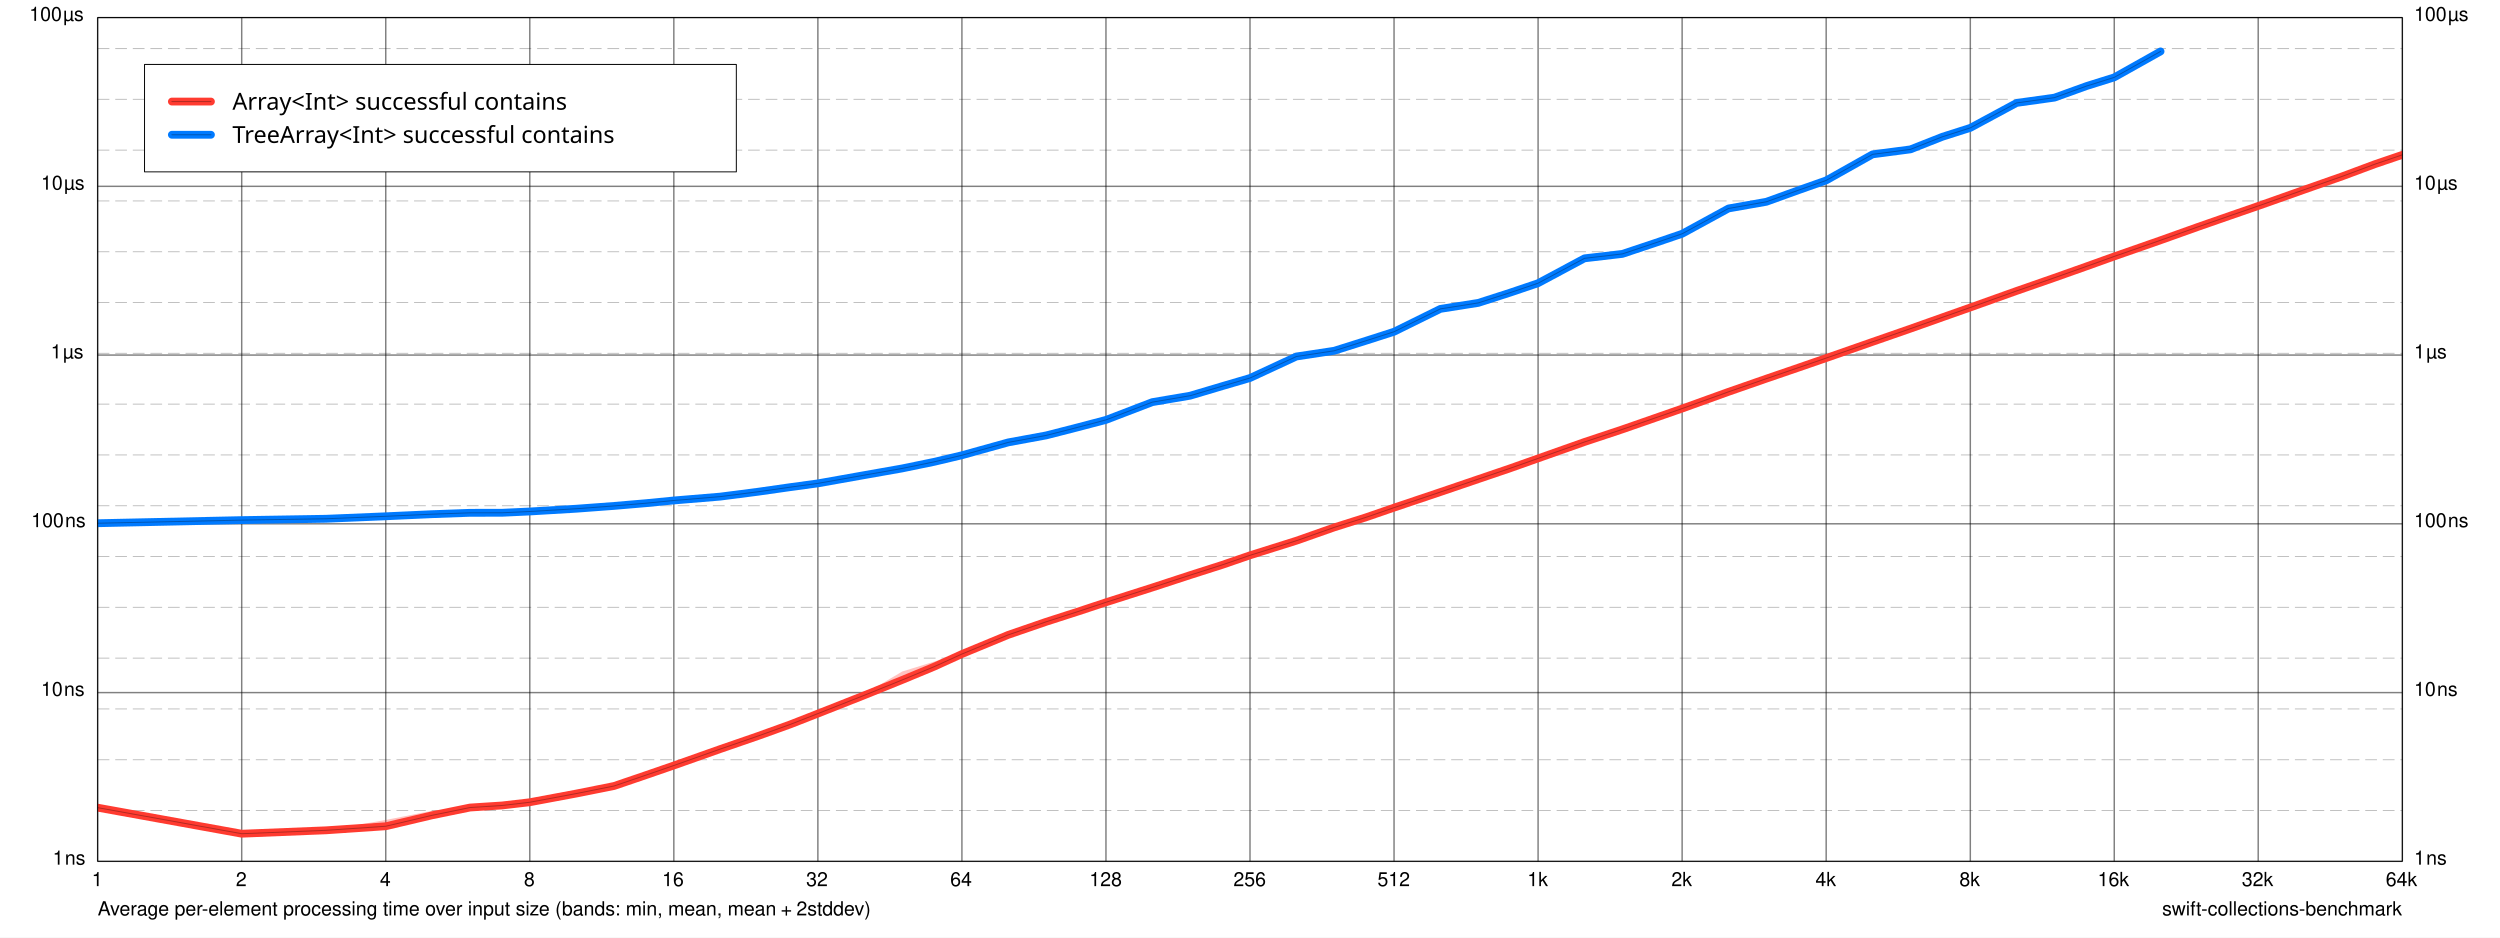
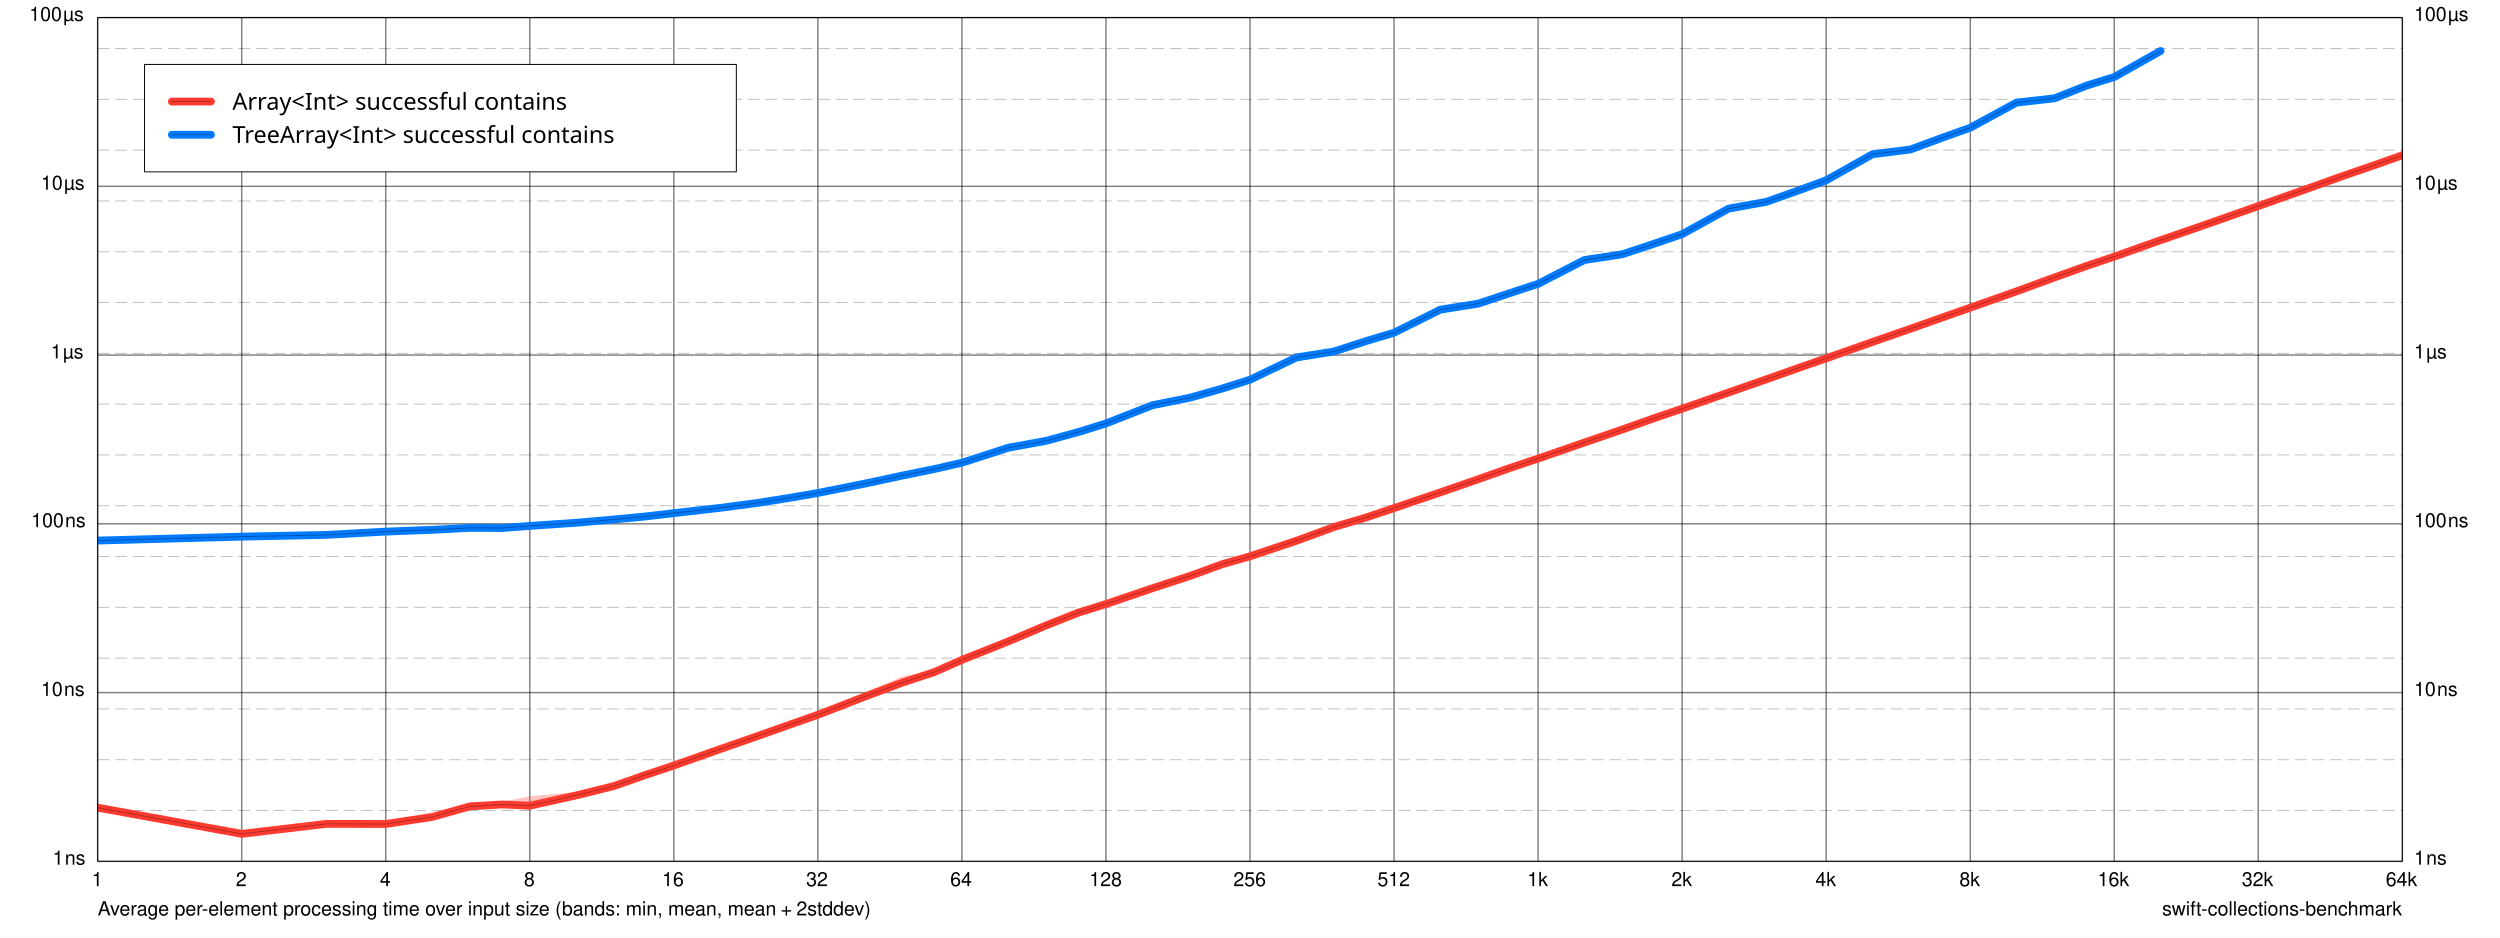
<svg xmlns="http://www.w3.org/2000/svg" xmlns:xlink="http://www.w3.org/1999/xlink" width="1280.0px" height="480.0px" viewBox="0.0 0.0 1280.0 480.0" version="1.1">
  <path d="M 0 0 L 0 480 L 1280 480 L 1280 0 z" fill="#FFFFFF" fill-opacity="1.0" stroke="none" />
  <text x="50" y="468.7" font-family="Helvetica" font-size="10" font-weight="normal" font-style="normal" fill="#000000" fill-opacity="1">Average per-element processing time over input size (bands: min, mean, mean + 2stddev)</text>
  <a xlink:href="https://github.com/apple/swift-collections-benchmark">
    <text x="1107" y="468.7" font-family="Helvetica" font-size="10" font-weight="normal" font-style="normal" fill="#000000" fill-opacity="1">swift-collections-benchmark</text>
  </a>
  <path d="M 50 9 L 50 441" fill="none" stroke-width="0.75" stroke="#000000" stroke-opacity="0.498" stroke-linecap="butt" stroke-linejoin="round" />
  <text x="47" y="453.7" font-family="Helvetica" font-size="10" font-weight="normal" font-style="normal" fill="#000000" fill-opacity="1">1</text>
  <path d="M 123.75 9 L 123.75 441" fill="none" stroke-width="0.75" stroke="#000000" stroke-opacity="0.498" stroke-linecap="butt" stroke-linejoin="round" />
  <text x="120.75" y="453.7" font-family="Helvetica" font-size="10" font-weight="normal" font-style="normal" fill="#000000" fill-opacity="1">2</text>
  <path d="M 197.5 9 L 197.5 441" fill="none" stroke-width="0.75" stroke="#000000" stroke-opacity="0.498" stroke-linecap="butt" stroke-linejoin="round" />
  <text x="194.5" y="453.7" font-family="Helvetica" font-size="10" font-weight="normal" font-style="normal" fill="#000000" fill-opacity="1">4</text>
  <path d="M 271.25 9 L 271.25 441" fill="none" stroke-width="0.75" stroke="#000000" stroke-opacity="0.498" stroke-linecap="butt" stroke-linejoin="round" />
  <text x="268.25" y="453.7" font-family="Helvetica" font-size="10" font-weight="normal" font-style="normal" fill="#000000" fill-opacity="1">8</text>
  <path d="M 345 9 L 345 441" fill="none" stroke-width="0.75" stroke="#000000" stroke-opacity="0.498" stroke-linecap="butt" stroke-linejoin="round" />
  <text x="339" y="453.7" font-family="Helvetica" font-size="10" font-weight="normal" font-style="normal" fill="#000000" fill-opacity="1">16</text>
  <path d="M 418.75 9 L 418.75 441" fill="none" stroke-width="0.75" stroke="#000000" stroke-opacity="0.498" stroke-linecap="butt" stroke-linejoin="round" />
  <text x="412.75" y="453.7" font-family="Helvetica" font-size="10" font-weight="normal" font-style="normal" fill="#000000" fill-opacity="1">32</text>
  <path d="M 492.5 9 L 492.5 441" fill="none" stroke-width="0.75" stroke="#000000" stroke-opacity="0.498" stroke-linecap="butt" stroke-linejoin="round" />
  <text x="486.5" y="453.7" font-family="Helvetica" font-size="10" font-weight="normal" font-style="normal" fill="#000000" fill-opacity="1">64</text>
  <path d="M 566.25 9 L 566.25 441" fill="none" stroke-width="0.75" stroke="#000000" stroke-opacity="0.498" stroke-linecap="butt" stroke-linejoin="round" />
  <text x="557.75" y="453.7" font-family="Helvetica" font-size="10" font-weight="normal" font-style="normal" fill="#000000" fill-opacity="1">128</text>
  <path d="M 640 9 L 640 441" fill="none" stroke-width="0.75" stroke="#000000" stroke-opacity="0.498" stroke-linecap="butt" stroke-linejoin="round" />
  <text x="631.5" y="453.7" font-family="Helvetica" font-size="10" font-weight="normal" font-style="normal" fill="#000000" fill-opacity="1">256</text>
  <path d="M 713.75 9 L 713.75 441" fill="none" stroke-width="0.75" stroke="#000000" stroke-opacity="0.498" stroke-linecap="butt" stroke-linejoin="round" />
  <text x="705.25" y="453.7" font-family="Helvetica" font-size="10" font-weight="normal" font-style="normal" fill="#000000" fill-opacity="1">512</text>
  <path d="M 787.5 9 L 787.5 441" fill="none" stroke-width="0.75" stroke="#000000" stroke-opacity="0.498" stroke-linecap="butt" stroke-linejoin="round" />
  <text x="782" y="453.7" font-family="Helvetica" font-size="10" font-weight="normal" font-style="normal" fill="#000000" fill-opacity="1">1k</text>
  <path d="M 861.25 9 L 861.25 441" fill="none" stroke-width="0.75" stroke="#000000" stroke-opacity="0.498" stroke-linecap="butt" stroke-linejoin="round" />
  <text x="855.75" y="453.7" font-family="Helvetica" font-size="10" font-weight="normal" font-style="normal" fill="#000000" fill-opacity="1">2k</text>
  <path d="M 935 9 L 935 441" fill="none" stroke-width="0.75" stroke="#000000" stroke-opacity="0.498" stroke-linecap="butt" stroke-linejoin="round" />
  <text x="929.5" y="453.7" font-family="Helvetica" font-size="10" font-weight="normal" font-style="normal" fill="#000000" fill-opacity="1">4k</text>
  <path d="M 1008.8 9 L 1008.8 441" fill="none" stroke-width="0.75" stroke="#000000" stroke-opacity="0.498" stroke-linecap="butt" stroke-linejoin="round" />
  <text x="1003.2" y="453.7" font-family="Helvetica" font-size="10" font-weight="normal" font-style="normal" fill="#000000" fill-opacity="1">8k</text>
  <path d="M 1082.5 9 L 1082.5 441" fill="none" stroke-width="0.75" stroke="#000000" stroke-opacity="0.498" stroke-linecap="butt" stroke-linejoin="round" />
  <text x="1074" y="453.7" font-family="Helvetica" font-size="10" font-weight="normal" font-style="normal" fill="#000000" fill-opacity="1">16k</text>
  <path d="M 1156.2 9 L 1156.2 441" fill="none" stroke-width="0.75" stroke="#000000" stroke-opacity="0.498" stroke-linecap="butt" stroke-linejoin="round" />
  <text x="1147.8" y="453.7" font-family="Helvetica" font-size="10" font-weight="normal" font-style="normal" fill="#000000" fill-opacity="1">32k</text>
  <path d="M 1230 9 L 1230 441" fill="none" stroke-width="0.75" stroke="#000000" stroke-opacity="0.498" stroke-linecap="butt" stroke-linejoin="round" />
  <text x="1221.5" y="453.7" font-family="Helvetica" font-size="10" font-weight="normal" font-style="normal" fill="#000000" fill-opacity="1">64k</text>
  <path d="M 50 441 L 1230 441" fill="none" stroke-width="0.75" stroke="#000000" stroke-opacity="0.498" stroke-linecap="butt" stroke-linejoin="round" />
  <text x="27" y="442.7" font-family="Helvetica" font-size="10" font-weight="normal" font-style="normal" fill="#000000" fill-opacity="1">1 ns</text>
  <text x="1236" y="442.7" font-family="Helvetica" font-size="10" font-weight="normal" font-style="normal" fill="#000000" fill-opacity="1">1 ns</text>
  <path d="M 50 354.6 L 1230 354.6" fill="none" stroke-width="0.75" stroke="#000000" stroke-opacity="0.498" stroke-linecap="butt" stroke-linejoin="round" />
  <text x="21" y="356.3" font-family="Helvetica" font-size="10" font-weight="normal" font-style="normal" fill="#000000" fill-opacity="1">10 ns</text>
  <text x="1236" y="356.3" font-family="Helvetica" font-size="10" font-weight="normal" font-style="normal" fill="#000000" fill-opacity="1">10 ns</text>
  <path d="M 50 268.2 L 1230 268.2" fill="none" stroke-width="0.75" stroke="#000000" stroke-opacity="0.498" stroke-linecap="butt" stroke-linejoin="round" />
  <text x="16" y="269.9" font-family="Helvetica" font-size="10" font-weight="normal" font-style="normal" fill="#000000" fill-opacity="1">100 ns</text>
  <text x="1236" y="269.9" font-family="Helvetica" font-size="10" font-weight="normal" font-style="normal" fill="#000000" fill-opacity="1">100 ns</text>
  <path d="M 50 181.8 L 1230 181.8" fill="none" stroke-width="0.75" stroke="#000000" stroke-opacity="0.498" stroke-linecap="butt" stroke-linejoin="round" />
  <text x="26" y="183.5" font-family="Helvetica" font-size="10" font-weight="normal" font-style="normal" fill="#000000" fill-opacity="1">1 µs</text>
  <text x="1236" y="183.5" font-family="Helvetica" font-size="10" font-weight="normal" font-style="normal" fill="#000000" fill-opacity="1">1 µs</text>
  <path d="M 50 95.4 L 1230 95.4" fill="none" stroke-width="0.75" stroke="#000000" stroke-opacity="0.498" stroke-linecap="butt" stroke-linejoin="round" />
  <text x="21" y="97.1" font-family="Helvetica" font-size="10" font-weight="normal" font-style="normal" fill="#000000" fill-opacity="1">10 µs</text>
  <text x="1236" y="97.1" font-family="Helvetica" font-size="10" font-weight="normal" font-style="normal" fill="#000000" fill-opacity="1">10 µs</text>
  <path d="M 50 9 L 1230 9" fill="none" stroke-width="0.75" stroke="#000000" stroke-opacity="0.498" stroke-linecap="butt" stroke-linejoin="round" />
  <text x="15" y="10.7" font-family="Helvetica" font-size="10" font-weight="normal" font-style="normal" fill="#000000" fill-opacity="1">100 µs</text>
  <text x="1236" y="10.7" font-family="Helvetica" font-size="10" font-weight="normal" font-style="normal" fill="#000000" fill-opacity="1">100 µs</text>
  <path d="M 50 414.99 L 1230 414.99" fill="none" stroke-width="0.5" stroke="#000000" stroke-opacity="0.259" stroke-linecap="butt" stroke-linejoin="round" stroke-dasharray="6 3" stroke-dashoffset="0" />
  <path d="M 50 388.98 L 1230 388.98" fill="none" stroke-width="0.5" stroke="#000000" stroke-opacity="0.259" stroke-linecap="butt" stroke-linejoin="round" stroke-dasharray="6 3" stroke-dashoffset="0" />
  <path d="M 50 362.97 L 1230 362.97" fill="none" stroke-width="0.5" stroke="#000000" stroke-opacity="0.259" stroke-linecap="butt" stroke-linejoin="round" stroke-dasharray="6 3" stroke-dashoffset="0" />
  <path d="M 50 336.96 L 1230 336.96" fill="none" stroke-width="0.5" stroke="#000000" stroke-opacity="0.259" stroke-linecap="butt" stroke-linejoin="round" stroke-dasharray="6 3" stroke-dashoffset="0" />
  <path d="M 50 310.96 L 1230 310.96" fill="none" stroke-width="0.5" stroke="#000000" stroke-opacity="0.259" stroke-linecap="butt" stroke-linejoin="round" stroke-dasharray="6 3" stroke-dashoffset="0" />
  <path d="M 50 284.95 L 1230 284.95" fill="none" stroke-width="0.5" stroke="#000000" stroke-opacity="0.259" stroke-linecap="butt" stroke-linejoin="round" stroke-dasharray="6 3" stroke-dashoffset="0" />
  <path d="M 50 258.94 L 1230 258.94" fill="none" stroke-width="0.5" stroke="#000000" stroke-opacity="0.259" stroke-linecap="butt" stroke-linejoin="round" stroke-dasharray="6 3" stroke-dashoffset="0" />
  <path d="M 50 232.93 L 1230 232.93" fill="none" stroke-width="0.5" stroke="#000000" stroke-opacity="0.259" stroke-linecap="butt" stroke-linejoin="round" stroke-dasharray="6 3" stroke-dashoffset="0" />
  <path d="M 50 206.92 L 1230 206.92" fill="none" stroke-width="0.5" stroke="#000000" stroke-opacity="0.259" stroke-linecap="butt" stroke-linejoin="round" stroke-dasharray="6 3" stroke-dashoffset="0" />
  <path d="M 50 180.91 L 1230 180.91" fill="none" stroke-width="0.5" stroke="#000000" stroke-opacity="0.259" stroke-linecap="butt" stroke-linejoin="round" stroke-dasharray="6 3" stroke-dashoffset="0" />
  <path d="M 50 154.9 L 1230 154.9" fill="none" stroke-width="0.5" stroke="#000000" stroke-opacity="0.259" stroke-linecap="butt" stroke-linejoin="round" stroke-dasharray="6 3" stroke-dashoffset="0" />
  <path d="M 50 128.89 L 1230 128.89" fill="none" stroke-width="0.5" stroke="#000000" stroke-opacity="0.259" stroke-linecap="butt" stroke-linejoin="round" stroke-dasharray="6 3" stroke-dashoffset="0" />
  <path d="M 50 102.88 L 1230 102.88" fill="none" stroke-width="0.5" stroke="#000000" stroke-opacity="0.259" stroke-linecap="butt" stroke-linejoin="round" stroke-dasharray="6 3" stroke-dashoffset="0" />
  <path d="M 50 76.874 L 1230 76.874" fill="none" stroke-width="0.5" stroke="#000000" stroke-opacity="0.259" stroke-linecap="butt" stroke-linejoin="round" stroke-dasharray="6 3" stroke-dashoffset="0" />
  <path d="M 50 50.865 L 1230 50.865" fill="none" stroke-width="0.5" stroke="#000000" stroke-opacity="0.259" stroke-linecap="butt" stroke-linejoin="round" stroke-dasharray="6 3" stroke-dashoffset="0" />
  <path d="M 50 24.856 L 1230 24.856" fill="none" stroke-width="0.5" stroke="#000000" stroke-opacity="0.259" stroke-linecap="butt" stroke-linejoin="round" stroke-dasharray="6 3" stroke-dashoffset="0" />
  <path d="M 74 33 L 74 88 L 377 88 L 377 33 z" fill="#FFFFFF" fill-opacity="1.0" stroke="none" />
  <clipPath id="clip-0">
    <path d="M 50 9 L 50 441 L 1230 441 L 1230 9 z" />
  </clipPath>
  <g clip-path="url(#clip-0)">
-     <path d="M 50 267.45L 123.75 266.3L 166.89 265.54L 197.5 264.14L 221.24 262.19L 240.64 261.28L 257.04 261.76L 271.25 261.88L 294.99 260.04L 314.39 258.8L 330.79 257.37L 345 256.23L 368.74 253.38L 388.14 251.59L 404.54 249.42L 418.75 247.19L 442.49 243.16L 461.89 239.81L 478.29 236.45L 492.5 232.11L 516.24 226.49L 535.64 222.31L 552.04 218.37L 566.25 214.36L 589.99 205.54L 609.39 202.56L 625.79 197.68L 640 193.5L 663.74 182.36L 683.14 179.49L 699.54 174.38L 713.75 169.8L 737.49 157.83L 756.89 155.04L 773.29 149.68L 787.5 144.58L 811.24 131.36L 830.64 129.99L 847.04 124.46L 861.25 119.42L 884.99 106.68L 904.39 103.19L 920.79 97.234L 935 92.35L 958.74 78.71L 978.14 76.288L 994.54 69.656L 1008.8 65.005L 1032.5 52.158L 1051.9 49.418L 1068.3 43.666L 1082.5 39.474L 1106.2 26.082L 1106.2 26.41L 1082.5 39.661L 1068.3 44.208L 1051.9 50.188L 1032.5 52.882L 1008.8 65.63L 994.54 70.138L 978.14 76.543L 958.74 79.141L 935 92.373L 920.79 97.444L 904.39 103.35L 884.99 106.75L 861.25 119.78L 847.04 124.55L 830.64 130L 811.24 132.59L 787.5 145.13L 773.29 149.84L 756.89 155.09L 737.49 158.24L 713.75 169.86L 699.54 174.42L 683.14 179.63L 663.74 182.6L 640 193.56L 625.79 197.72L 609.39 202.6L 589.99 206.02L 566.25 215.22L 552.04 218.85L 535.64 223.15L 516.24 226.5L 492.5 233.44L 478.29 236.46L 461.89 239.85L 442.49 243.3L 418.75 247.6L 404.54 249.43L 388.14 251.84L 368.74 254.58L 345 256.24L 330.79 257.72L 314.39 259.11L 294.99 260.62L 271.25 261.88L 257.04 262.82L 240.64 263.03L 221.24 263.64L 197.5 264.41L 166.89 265.63L 123.75 266.3L 50 268.05" fill="#007AFF" fill-opacity="0.302" stroke="none" />
-     <path d="M 50 413.52L 123.75 426.68L 166.89 425.12L 197.5 419.82L 221.24 415.13L 240.64 413.46L 257.04 412.4L 271.25 410.72L 294.99 405.46L 314.39 401.77L 330.79 396.84L 345 391.93L 368.74 383.53L 388.14 376.67L 404.54 370.92L 418.75 363.83L 442.49 355.42L 461.89 343.83L 478.29 338.75L 492.5 334.03L 516.24 324.69L 535.64 317.46L 552.04 312.85L 566.25 308.05L 589.99 300.77L 609.39 294.41L 625.79 289.19L 640 284.21L 663.74 276.62L 683.14 269.86L 699.54 264.69L 713.75 259.46L 737.49 251.9L 756.89 245.14L 773.29 239.62L 787.5 234.28L 811.24 225.32L 830.64 219.59L 847.04 213.87L 861.25 208.92L 884.99 199.64L 904.39 193.16L 920.79 188.06L 935 183.32L 958.74 174.86L 978.14 168.21L 994.54 162.28L 1008.8 157.32L 1032.5 148.56L 1051.9 142.08L 1068.3 136.36L 1082.5 131.04L 1106.2 122.85L 1125.6 116.04L 1142 110.15L 1156.2 105.41L 1180 96.688L 1199.4 89.835L 1215.8 83.479L 1230 79.225L 1230 79.288L 1215.8 84.332L 1199.4 90.36L 1180 97.158L 1156.2 105.47L 1142 110.45L 1125.6 116.1L 1106.2 123.07L 1082.5 131.36L 1068.3 136.39L 1051.9 142.25L 1032.5 149.11L 1008.8 157.45L 994.54 162.53L 978.14 168.31L 958.74 175.09L 935 183.34L 920.79 188.3L 904.39 194.11L 884.99 200.97L 861.25 209.27L 847.04 214.22L 830.64 219.93L 811.24 226.65L 787.5 234.84L 773.29 239.77L 756.89 245.37L 737.49 251.93L 713.75 260.07L 699.54 264.87L 683.14 270.08L 663.74 276.93L 640 284.36L 625.79 289.22L 609.39 294.46L 589.99 300.81L 566.25 308.48L 552.04 313.15L 535.64 318.68L 516.24 325.17L 492.5 335.15L 478.29 342.31L 461.89 349.81L 442.49 356.2L 418.75 365.92L 404.54 370.92L 388.14 376.89L 368.74 383.53L 345 391.93L 330.79 396.84L 314.39 402.67L 294.99 406.62L 271.25 410.76L 257.04 412.4L 240.64 413.46L 221.24 418.28L 197.5 424.25L 166.89 425.12L 123.75 426.93L 50 413.52" fill="#FF3B30" fill-opacity="0.302" stroke="none" />
-     <path d="M 50 267.89L 123.75 266.3L 166.89 265.61L 197.5 264.34L 221.24 263.26L 240.64 262.56L 257.04 262.54L 271.25 261.88L 294.99 260.47L 314.39 259.03L 330.79 257.63L 345 256.24L 368.74 254.27L 388.14 251.77L 404.54 249.43L 418.75 247.49L 442.49 243.27L 461.89 239.84L 478.29 236.46L 492.5 233.09L 516.24 226.5L 535.64 222.93L 552.04 218.73L 566.25 214.99L 589.99 205.89L 609.39 202.59L 625.79 197.71L 640 193.54L 663.74 182.53L 683.14 179.59L 699.54 174.41L 713.75 169.85L 737.49 158.14L 756.89 155.08L 773.29 149.8L 787.5 144.99L 811.24 132.27L 830.64 130L 847.04 124.53L 861.25 119.69L 884.99 106.73L 904.39 103.31L 920.79 97.389L 935 92.367L 958.74 79.028L 978.14 76.476L 994.54 70.012L 1008.8 65.466L 1032.5 52.692L 1051.9 49.985L 1068.3 44.065L 1082.5 39.612L 1106.2 26.324" fill="none" stroke-width="4" stroke="#007AFF" stroke-opacity="1" stroke-linecap="round" stroke-linejoin="round" />
-     <path d="M 50 413.52L 123.75 426.86L 166.89 425.12L 197.5 423.04L 221.24 417.43L 240.64 413.46L 257.04 412.4L 271.25 410.75L 294.99 406.31L 314.39 402.43L 330.79 396.84L 345 391.93L 368.74 383.53L 388.14 376.83L 404.54 370.92L 418.75 365.36L 442.49 355.99L 461.89 348.15L 478.29 341.34L 492.5 334.86L 516.24 325.04L 535.64 318.36L 552.04 313.08L 566.25 308.37L 589.99 300.8L 609.39 294.45L 625.79 289.21L 640 284.32L 663.74 276.85L 683.14 270.02L 699.54 264.82L 713.75 259.91L 737.49 251.92L 756.89 245.31L 773.29 239.73L 787.5 234.69L 811.24 226.3L 830.64 219.84L 847.04 214.13L 861.25 209.18L 884.99 200.62L 904.39 193.86L 920.79 188.24L 935 183.33L 958.74 175.03L 978.14 168.28L 994.54 162.46L 1008.8 157.42L 1032.5 148.96L 1051.9 142.2L 1068.3 136.38L 1082.5 131.28L 1106.2 123.01L 1125.6 116.08L 1142 110.37L 1156.2 105.46L 1180 97.035L 1199.4 90.222L 1215.8 84.108L 1230 79.271" fill="none" stroke-width="4" stroke="#FF3B30" stroke-opacity="1" stroke-linecap="round" stroke-linejoin="round" />
-     <path d="M 50 267.89L 123.75 266.3L 166.89 265.61L 197.5 264.34L 221.24 263.26L 240.64 262.56L 257.04 262.54L 271.25 261.88L 294.99 260.47L 314.39 259.03L 330.79 257.63L 345 256.24L 368.74 254.27L 388.14 251.77L 404.54 249.43L 418.75 247.49L 442.49 243.27L 461.89 239.84L 478.29 236.46L 492.5 233.09L 516.24 226.5L 535.64 222.93L 552.04 218.73L 566.25 214.99L 589.99 205.89L 609.39 202.59L 625.79 197.71L 640 193.54L 663.74 182.53L 683.14 179.59L 699.54 174.41L 713.75 169.85L 737.49 158.14L 756.89 155.08L 773.29 149.8L 787.5 144.99L 811.24 132.27L 830.64 130L 847.04 124.53L 861.25 119.69L 884.99 106.73L 904.39 103.31L 920.79 97.389L 935 92.367L 958.74 79.028L 978.14 76.476L 994.54 70.012L 1008.8 65.466L 1032.5 52.692L 1051.9 49.985L 1068.3 44.065L 1082.5 39.612L 1106.2 26.324" fill="none" stroke-width="0.5" stroke="#000000" stroke-opacity="0.302" stroke-linecap="round" stroke-linejoin="round" />
-     <path d="M 50 413.52L 123.75 426.86L 166.89 425.12L 197.5 423.04L 221.24 417.43L 240.64 413.46L 257.04 412.4L 271.25 410.75L 294.99 406.31L 314.39 402.43L 330.79 396.84L 345 391.93L 368.74 383.53L 388.14 376.83L 404.54 370.92L 418.75 365.36L 442.49 355.99L 461.89 348.15L 478.29 341.34L 492.5 334.86L 516.24 325.04L 535.64 318.36L 552.04 313.08L 566.25 308.37L 589.99 300.8L 609.39 294.45L 625.79 289.21L 640 284.32L 663.74 276.85L 683.14 270.02L 699.54 264.82L 713.75 259.91L 737.49 251.92L 756.89 245.31L 773.29 239.73L 787.5 234.69L 811.24 226.3L 830.64 219.84L 847.04 214.13L 861.25 209.18L 884.99 200.62L 904.39 193.86L 920.79 188.24L 935 183.33L 958.74 175.03L 978.14 168.28L 994.54 162.46L 1008.8 157.42L 1032.5 148.96L 1051.9 142.2L 1068.3 136.38L 1082.5 131.28L 1106.2 123.01L 1125.6 116.08L 1142 110.37L 1156.2 105.46L 1180 97.035L 1199.4 90.222L 1215.8 84.108L 1230 79.271" fill="none" stroke-width="0.5" stroke="#000000" stroke-opacity="0.302" stroke-linecap="round" stroke-linejoin="round" />
+     <path d="M 50 276.77L 123.75 274.5L 166.89 273.53L 197.5 272.11L 221.24 271.23L 240.64 269.95L 257.04 270.25L 271.25 268.34L 294.99 267.43L 314.39 265.88L 330.79 264.37L 345 262.69L 368.74 260L 388.14 257.17L 404.54 254.79L 418.75 252.38L 442.49 247.66L 461.89 242.53L 478.29 240.12L 492.5 236.82L 516.24 229.2L 535.64 225.62L 552.04 221.1L 566.25 216.18L 589.99 207.2L 609.39 202.62L 625.79 198.46L 640 194.27L 663.74 182.31L 683.14 179.44L 699.54 173.7L 713.75 170.21L 737.49 158.16L 756.89 155.28L 773.29 149.74L 787.5 145.27L 811.24 133.05L 830.64 130.02L 847.04 124.6L 861.25 119.84L 884.99 106.78L 904.39 103.03L 920.79 97.387L 935 92.234L 958.74 78.51L 978.14 76.209L 994.54 69.688L 1008.8 65.182L 1032.5 51.401L 1051.9 49.48L 1068.3 43.694L 1082.5 38.987L 1106.2 25.671L 1106.2 26.256L 1082.5 39.591L 1068.3 43.873L 1051.9 50.643L 1032.5 52.914L 1008.8 65.451L 994.54 70.756L 978.14 76.64L 958.74 79.126L 935 92.334L 920.79 97.555L 904.39 103.43L 884.99 106.83L 861.25 119.91L 847.04 124.79L 830.64 130.25L 811.24 133.14L 787.5 145.35L 773.29 150.08L 756.89 155.51L 737.49 158.64L 713.75 170.39L 699.54 174.93L 683.14 180.08L 663.74 183.29L 640 194.45L 625.79 199.09L 609.39 203.91L 589.99 207.59L 566.25 217.03L 552.04 221.26L 535.64 225.72L 516.24 229.25L 492.5 236.95L 478.29 240.19L 461.89 243.86L 442.49 247.67L 418.75 252.4L 404.54 254.88L 388.14 257.57L 368.74 260.03L 345 262.74L 330.79 264.41L 314.39 265.97L 294.99 267.75L 271.25 269.59L 257.04 270.38L 240.64 270.37L 221.24 271.3L 197.5 272.2L 166.89 273.99L 123.75 274.85L 50 276.77" fill="#007AFF" fill-opacity="0.302" stroke="none" />
+     <path d="M 50 413.52L 123.75 426.93L 166.89 421.83L 197.5 421.87L 221.24 418.28L 240.64 411.17L 257.04 410.49L 271.25 407.71L 294.99 405.48L 314.39 401.78L 330.79 396.19L 345 391.93L 368.74 383.53L 388.14 376.77L 404.54 370.84L 418.75 365.83L 442.49 354.61L 461.89 346.41L 478.29 343.04L 492.5 336.84L 516.24 327.46L 535.64 320.11L 552.04 313.67L 566.25 309L 589.99 301L 609.39 294.8L 625.79 287.51L 640 284.68L 663.74 276.72L 683.14 268.19L 699.54 264.68L 713.75 259.96L 737.49 252.01L 756.89 245.2L 773.29 239L 787.5 234.52L 811.24 226.27L 830.64 219.79L 847.04 213.96L 861.25 209.14L 884.99 200.94L 904.39 194.19L 920.79 188.22L 935 183.42L 958.74 174.98L 978.14 168.3L 994.54 162.5L 1008.8 157.48L 1032.5 149.12L 1051.9 141.47L 1068.3 135.4L 1082.5 131.27L 1106.2 122.84L 1125.6 116.2L 1142 110.53L 1156.2 105.45L 1180 96.957L 1199.4 89.995L 1215.8 84.495L 1230 79.311L 1230 79.54L 1215.8 84.522L 1199.4 90.191L 1180 97.127L 1156.2 105.51L 1142 110.53L 1125.6 116.3L 1106.2 123.02L 1082.5 131.43L 1068.3 136.43L 1051.9 142.26L 1032.5 149.15L 1008.8 157.52L 994.54 162.53L 978.14 168.31L 958.74 175.11L 935 183.46L 920.79 188.45L 904.39 194.19L 884.99 200.98L 861.25 209.27L 847.04 214.09L 830.64 219.92L 811.24 226.66L 787.5 234.86L 773.29 239.73L 756.89 245.39L 737.49 252.1L 713.75 260.21L 699.54 264.98L 683.14 270.35L 663.74 276.94L 640 284.88L 625.79 289.36L 609.39 294.85L 589.99 301.26L 566.25 309.37L 552.04 313.69L 535.64 320.22L 516.24 328.74L 492.5 338.23L 478.29 344.52L 461.89 350.71L 442.49 357.57L 418.75 366.03L 404.54 371.01L 388.14 376.77L 368.74 383.53L 345 391.93L 330.79 396.85L 314.39 402.66L 294.99 407.9L 271.25 414.41L 257.04 412.4L 240.64 413.46L 221.24 418.28L 197.5 421.87L 166.89 421.83L 123.75 426.93L 50 413.52" fill="#FF3B30" fill-opacity="0.302" stroke="none" />
+     <path d="M 50 276.77L 123.75 274.76L 166.89 273.87L 197.5 272.18L 221.24 271.28L 240.64 270.26L 257.04 270.35L 271.25 269.26L 294.99 267.66L 314.39 265.95L 330.79 264.4L 345 262.73L 368.74 260.02L 388.14 257.46L 404.54 254.85L 418.75 252.39L 442.49 247.67L 461.89 243.51L 478.29 240.17L 492.5 236.92L 516.24 229.24L 535.64 225.7L 552.04 221.22L 566.25 216.81L 589.99 207.49L 609.39 203.57L 625.79 198.93L 640 194.4L 663.74 183.03L 683.14 179.92L 699.54 174.6L 713.75 170.34L 737.49 158.52L 756.89 155.45L 773.29 149.99L 787.5 145.33L 811.24 133.11L 830.64 130.19L 847.04 124.74L 861.25 119.89L 884.99 106.82L 904.39 103.33L 920.79 97.511L 935 92.308L 958.74 78.964L 978.14 76.527L 994.54 70.474L 1008.8 65.381L 1032.5 52.513L 1051.9 50.336L 1068.3 43.827L 1082.5 39.433L 1106.2 26.103" fill="none" stroke-width="4" stroke="#007AFF" stroke-opacity="1" stroke-linecap="round" stroke-linejoin="round" />
+     <path d="M 50 413.52L 123.75 426.93L 166.89 421.83L 197.5 421.87L 221.24 418.28L 240.64 412.85L 257.04 411.89L 271.25 412.54L 294.99 407.25L 314.39 402.43L 330.79 396.67L 345 391.93L 368.74 383.53L 388.14 376.77L 404.54 370.96L 418.75 365.97L 442.49 356.77L 461.89 349.53L 478.29 344.13L 492.5 337.86L 516.24 328.4L 535.64 320.19L 552.04 313.69L 566.25 309.28L 589.99 301.19L 609.39 294.84L 625.79 288.87L 640 284.83L 663.74 276.88L 683.14 269.77L 699.54 264.9L 713.75 260.14L 737.49 252.08L 756.89 245.34L 773.29 239.54L 787.5 234.77L 811.24 226.56L 830.64 219.89L 847.04 214.06L 861.25 209.24L 884.99 200.97L 904.39 194.19L 920.79 188.39L 935 183.45L 958.74 175.08L 978.14 168.31L 994.54 162.52L 1008.8 157.51L 1032.5 149.14L 1051.9 142.05L 1068.3 136.16L 1082.5 131.39L 1106.2 122.97L 1125.6 116.28L 1142 110.53L 1156.2 105.5L 1180 97.082L 1199.4 90.14L 1215.8 84.515L 1230 79.48" fill="none" stroke-width="4" stroke="#FF3B30" stroke-opacity="1" stroke-linecap="round" stroke-linejoin="round" />
+     <path d="M 50 276.77L 123.75 274.76L 166.89 273.87L 197.5 272.18L 221.24 271.28L 240.64 270.26L 257.04 270.35L 271.25 269.26L 294.99 267.66L 314.39 265.95L 330.79 264.4L 345 262.73L 368.74 260.02L 388.14 257.46L 404.54 254.85L 418.75 252.39L 442.49 247.67L 461.89 243.51L 478.29 240.17L 492.5 236.92L 516.24 229.24L 535.64 225.7L 552.04 221.22L 566.25 216.81L 589.99 207.49L 609.39 203.57L 625.79 198.93L 640 194.4L 663.74 183.03L 683.14 179.92L 699.54 174.6L 713.75 170.34L 737.49 158.52L 756.89 155.45L 773.29 149.99L 787.5 145.33L 811.24 133.11L 830.64 130.19L 847.04 124.74L 861.25 119.89L 884.99 106.82L 904.39 103.33L 920.79 97.511L 935 92.308L 958.74 78.964L 978.14 76.527L 994.54 70.474L 1008.8 65.381L 1032.5 52.513L 1051.9 50.336L 1068.3 43.827L 1082.5 39.433L 1106.2 26.103" fill="none" stroke-width="0.5" stroke="#000000" stroke-opacity="0.302" stroke-linecap="round" stroke-linejoin="round" />
+     <path d="M 50 413.52L 123.75 426.93L 166.89 421.83L 197.5 421.87L 221.24 418.28L 240.64 412.85L 257.04 411.89L 271.25 412.54L 294.99 407.25L 314.39 402.43L 330.79 396.67L 345 391.93L 368.74 383.53L 388.14 376.77L 404.54 370.96L 418.75 365.97L 442.49 356.77L 461.89 349.53L 478.29 344.13L 492.5 337.86L 516.24 328.4L 535.64 320.19L 552.04 313.69L 566.25 309.28L 589.99 301.19L 609.39 294.84L 625.79 288.87L 640 284.83L 663.74 276.88L 683.14 269.77L 699.54 264.9L 713.75 260.14L 737.49 252.08L 756.89 245.34L 773.29 239.54L 787.5 234.77L 811.24 226.56L 830.64 219.89L 847.04 214.06L 861.25 209.24L 884.99 200.97L 904.39 194.19L 920.79 188.39L 935 183.45L 958.74 175.08L 978.14 168.31L 994.54 162.52L 1008.8 157.51L 1032.5 149.14L 1051.9 142.05L 1068.3 136.16L 1082.5 131.39L 1106.2 122.97L 1125.6 116.28L 1142 110.53L 1156.2 105.5L 1180 97.082L 1199.4 90.14L 1215.8 84.515L 1230 79.48" fill="none" stroke-width="0.5" stroke="#000000" stroke-opacity="0.302" stroke-linecap="round" stroke-linejoin="round" />
  </g>
  <path d="M 74 33 L 74 88 L 377 88 L 377 33 z" fill="#FFFFFF" fill-opacity="0.702" stroke-width="0.5" stroke="#000000" stroke-opacity="1" stroke-linecap="round" stroke-linejoin="round" />
  <path d="M 88 52 L 108 52" fill="none" stroke-width="4" stroke="#FF3B30" stroke-opacity="1" stroke-linecap="round" stroke-linejoin="round" />
  <path d="M 88 52 L 108 52" fill="none" stroke-width="0.5" stroke="#000000" stroke-opacity="0.302" stroke-linecap="round" stroke-linejoin="round" />
  <text x="119" y="56.17" font-family="Menlo" font-size="12" font-weight="normal" font-style="normal" fill="#000000" fill-opacity="1">Array&lt;Int&gt; successful contains</text>
  <path d="M 88 69 L 108 69" fill="none" stroke-width="4" stroke="#007AFF" stroke-opacity="1" stroke-linecap="round" stroke-linejoin="round" />
  <path d="M 88 69 L 108 69" fill="none" stroke-width="0.5" stroke="#000000" stroke-opacity="0.302" stroke-linecap="round" stroke-linejoin="round" />
  <text x="119" y="73.17" font-family="Menlo" font-size="12" font-weight="normal" font-style="normal" fill="#000000" fill-opacity="1">TreeArray&lt;Int&gt; successful contains</text>
  <path d="M 50 9 L 50 441 L 1230 441 L 1230 9 z" fill="none" stroke-width="0.5" stroke="#000000" stroke-opacity="1" stroke-linecap="round" stroke-linejoin="round" />
</svg>
